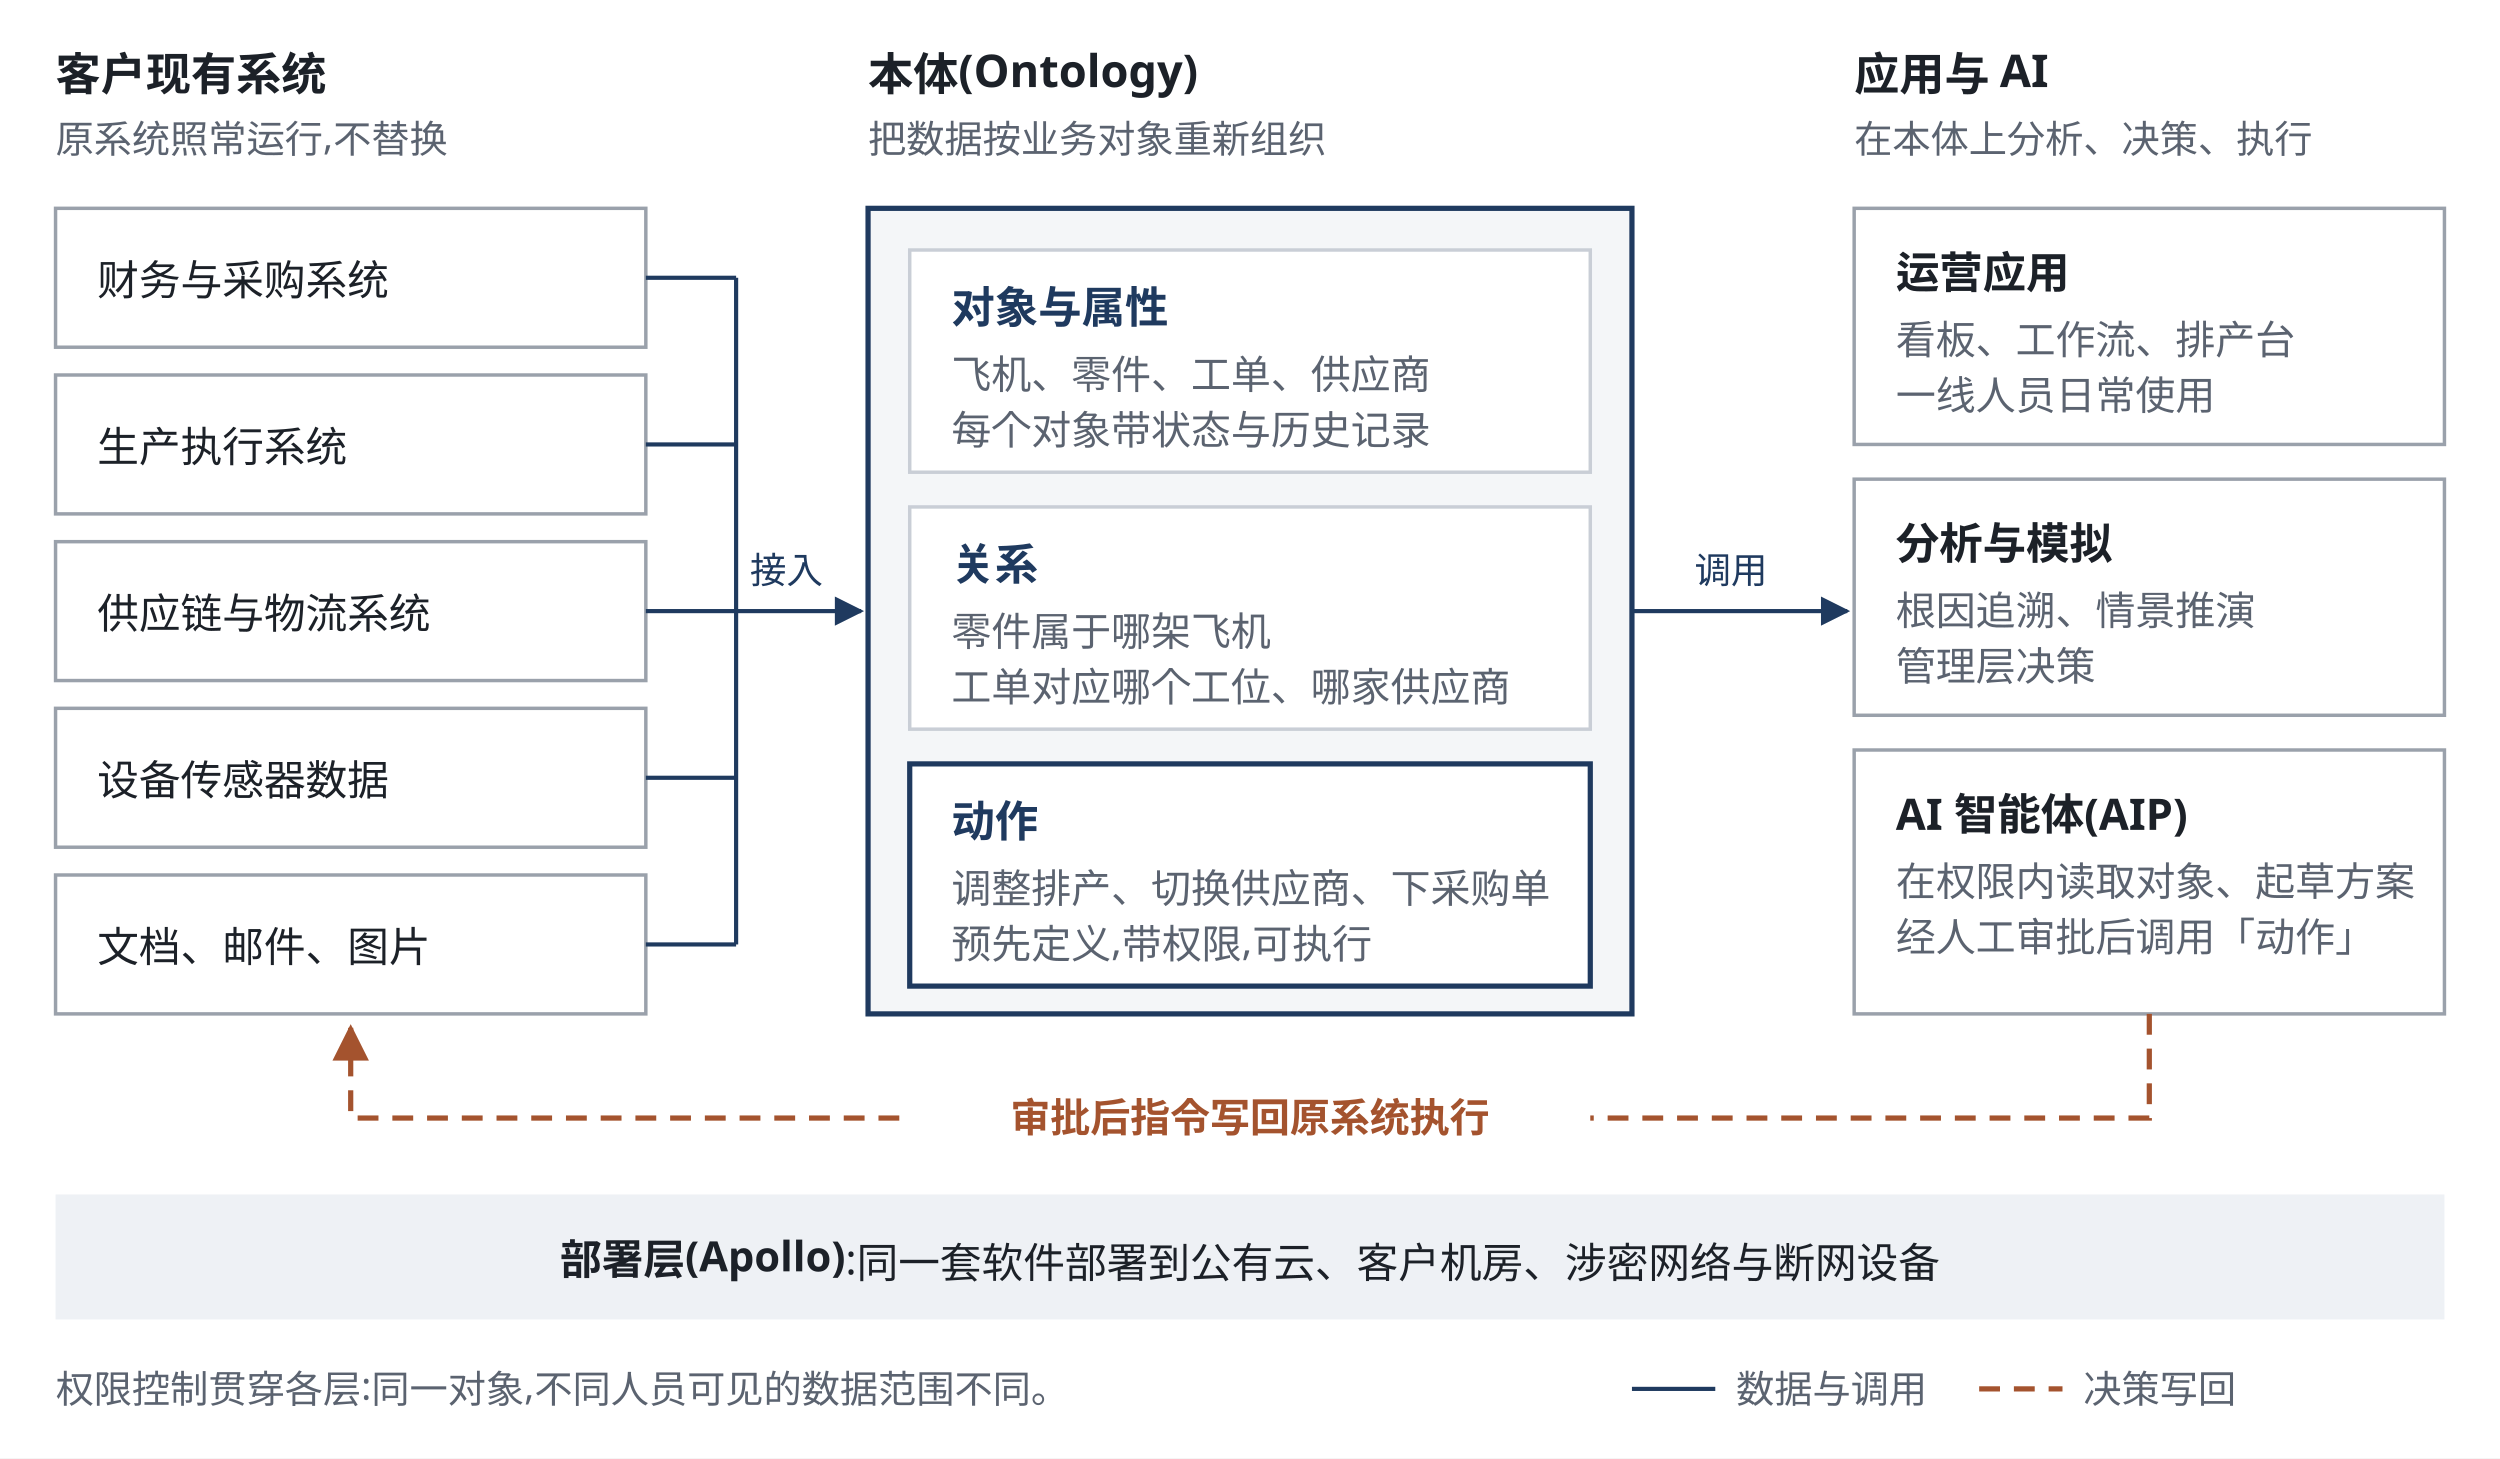
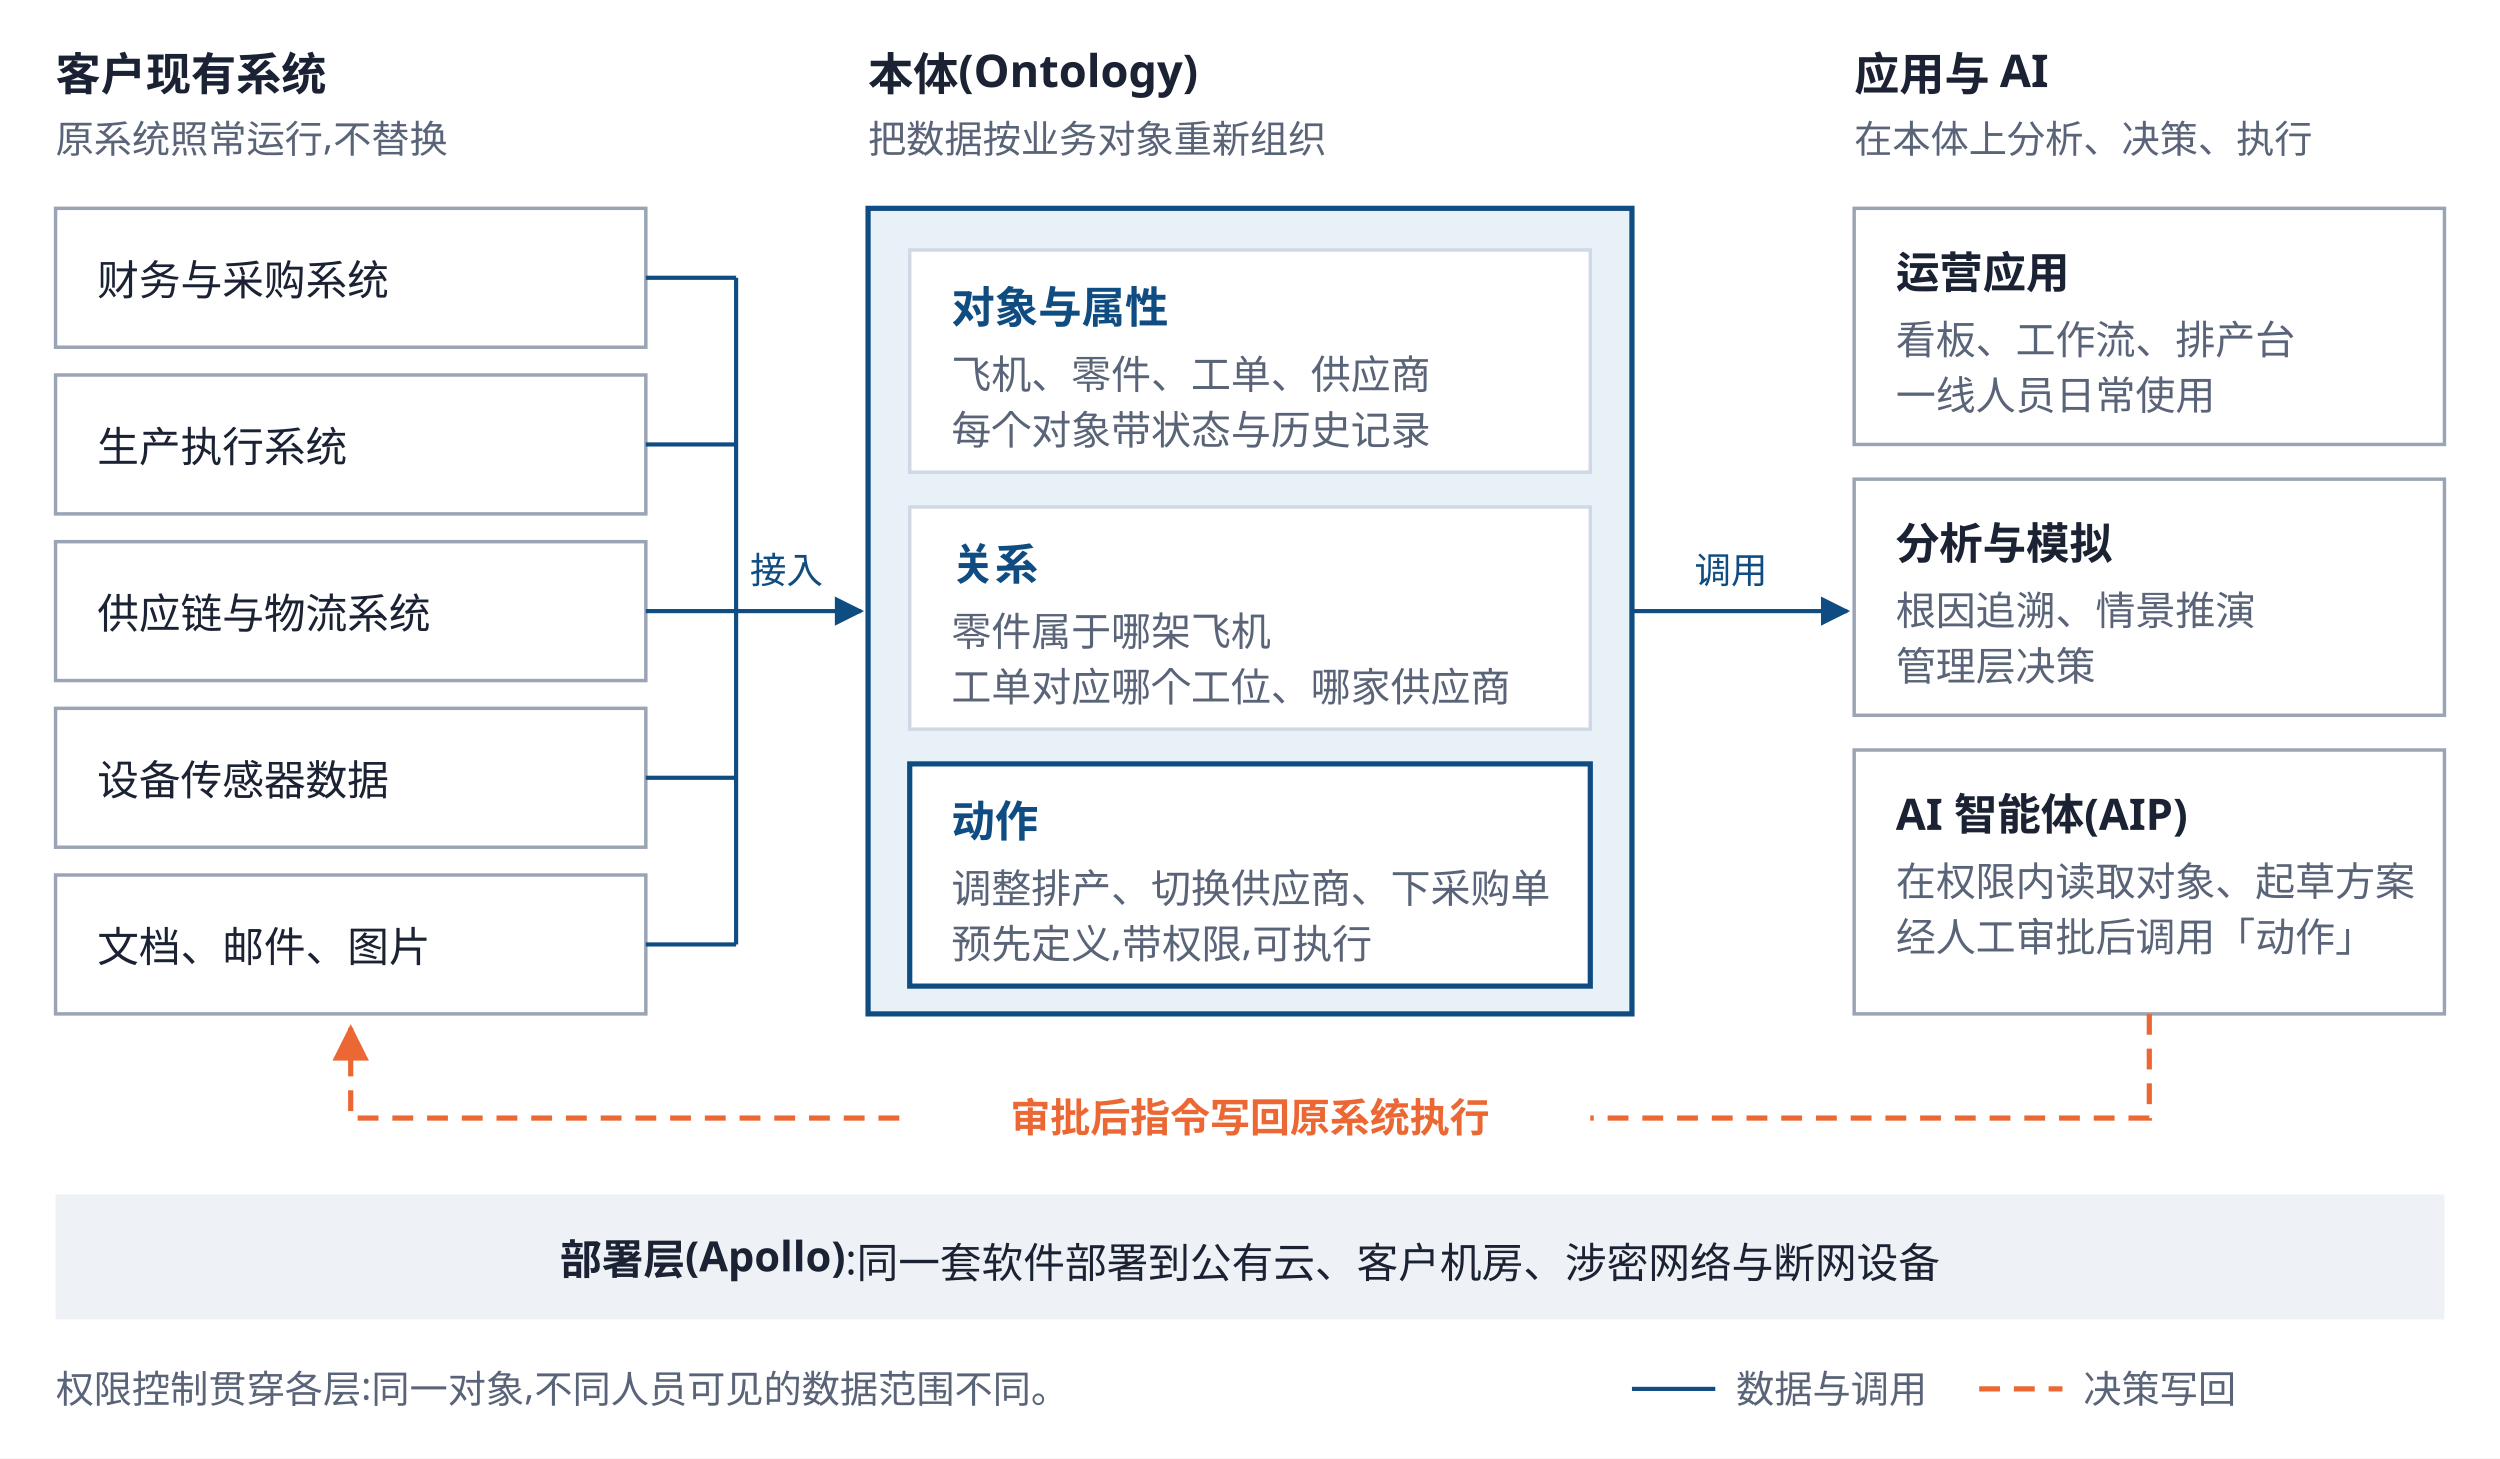
<svg xmlns="http://www.w3.org/2000/svg" viewBox="0 0 720 420" width="720" height="420" font-family="'Microsoft YaHei','PingFang SC','Segoe UI',system-ui,sans-serif">
  <defs>
    <marker id="an" viewBox="0 0 10 10" refX="9" refY="5" markerWidth="7" markerHeight="7" orient="auto-start-reverse">
-       <path d="M0,0 L10,5 L0,10 z" fill="#1f3a5f" />
+       <path d="M0,0 L10,5 L0,10 z" fill="#0f4c81" />
    </marker>
    <marker id="ab" viewBox="0 0 10 10" refX="9" refY="5" markerWidth="7" markerHeight="7" orient="auto-start-reverse">
-       <path d="M0,0 L10,5 L0,10 z" fill="#a4532e" />
+       <path d="M0,0 L10,5 L0,10 z" fill="#eb6834" />
    </marker>
  </defs>
  <rect x="0" y="0" width="720" height="420" fill="#ffffff" />
-   <g fill="#1c2128" font-size="13" font-weight="700">
+   <g fill="#1a2233" font-size="13" font-weight="700">
    <text x="16" y="26">客户现有系统</text>
    <text x="250" y="26">本体(Ontology)</text>
    <text x="534" y="26">应用与 AI</text>
  </g>
-   <g fill="#5b6370" font-size="11">
+   <g fill="#5a6478" font-size="11">
    <text x="16" y="44">原系统照常运行,不替换</text>
    <text x="250" y="44">把数据按业务对象重新组织</text>
    <text x="534" y="44">在本体上分析、决策、执行</text>
  </g>
-   <g font-size="12" fill="#1c2128">
-     <rect x="16" y="60" width="170" height="40" fill="#fff" stroke="#9aa1ab" />
+   <g font-size="12" fill="#1a2233">
+     <rect x="16" y="60" width="170" height="40" fill="#fff" stroke="#9aa4b5" />
    <text x="28" y="85">财务与采购系统</text>
-     <rect x="16" y="108" width="170" height="40" fill="#fff" stroke="#9aa1ab" />
+     <rect x="16" y="108" width="170" height="40" fill="#fff" stroke="#9aa4b5" />
    <text x="28" y="133">生产执行系统</text>
-     <rect x="16" y="156" width="170" height="40" fill="#fff" stroke="#9aa1ab" />
+     <rect x="16" y="156" width="170" height="40" fill="#fff" stroke="#9aa4b5" />
    <text x="28" y="181">供应链与物流系统</text>
-     <rect x="16" y="204" width="170" height="40" fill="#fff" stroke="#9aa1ab" />
+     <rect x="16" y="204" width="170" height="40" fill="#fff" stroke="#9aa4b5" />
    <text x="28" y="229">设备传感器数据</text>
-     <rect x="16" y="252" width="170" height="40" fill="#fff" stroke="#9aa1ab" />
+     <rect x="16" y="252" width="170" height="40" fill="#fff" stroke="#9aa4b5" />
    <text x="28" y="277">文档、邮件、图片</text>
  </g>
-   <g stroke="#1f3a5f" stroke-width="1.2" fill="none">
+   <g stroke="#0f4c81" stroke-width="1.2" fill="none">
    <path d="M186,80 H212 M186,128 H212 M186,176 H212 M186,224 H212 M186,272 H212 M212,80 V272" />
    <path d="M212,176 H248" marker-end="url(#an)" />
  </g>
-   <text x="216" y="168" font-size="10.5" fill="#1f3a5f">接入</text>
-   <rect x="250" y="60" width="220" height="232" fill="#f4f6f8" stroke="#1f3a5f" stroke-width="1.5" />
-   <g font-size="11.5" fill="#5b6370">
-     <rect x="262" y="72" width="196" height="64" fill="#fff" stroke="#c9ced6" />
-     <text x="274" y="93" font-size="12.5" font-weight="700" fill="#1f3a5f">对象与属性</text>
+   <text x="216" y="168" font-size="10.5" fill="#0f4c81">接入</text>
+   <rect x="250" y="60" width="220" height="232" fill="#e8f0f8" stroke="#0f4c81" stroke-width="1.5" />
+   <g font-size="11.5" fill="#5a6478">
+     <rect x="262" y="72" width="196" height="64" fill="#fff" stroke="#cfd8e4" />
+     <text x="274" y="93" font-size="12.5" font-weight="700" fill="#0f4c81">对象与属性</text>
    <text x="274" y="112">飞机、零件、工单、供应商</text>
    <text x="274" y="128">每个对象带状态与历史记录</text>
-     <rect x="262" y="146" width="196" height="64" fill="#fff" stroke="#c9ced6" />
-     <text x="274" y="167" font-size="12.5" font-weight="700" fill="#1f3a5f">关系</text>
+     <rect x="262" y="146" width="196" height="64" fill="#fff" stroke="#cfd8e4" />
+     <text x="274" y="167" font-size="12.5" font-weight="700" fill="#0f4c81">关系</text>
    <text x="274" y="186">零件属于哪架飞机</text>
    <text x="274" y="202">工单对应哪个工位、哪家供应商</text>
-     <rect x="262" y="220" width="196" height="64" fill="#fff" stroke="#1f3a5f" stroke-width="1.5" />
-     <text x="274" y="241" font-size="12.5" font-weight="700" fill="#1f3a5f">动作</text>
+     <rect x="262" y="220" width="196" height="64" fill="#fff" stroke="#0f4c81" stroke-width="1.5" />
+     <text x="274" y="241" font-size="12.5" font-weight="700" fill="#0f4c81">动作</text>
    <text x="274" y="260">调整排产、切换供应商、下采购单</text>
    <text x="274" y="276">预先定义,带权限,可执行</text>
  </g>
-   <path d="M470,176 H532" stroke="#1f3a5f" stroke-width="1.2" fill="none" marker-end="url(#an)" />
-   <text x="488" y="168" font-size="10.5" fill="#1f3a5f">调用</text>
-   <g font-size="11.5" fill="#5b6370">
-     <rect x="534" y="60" width="170" height="68" fill="#fff" stroke="#9aa1ab" />
-     <text x="546" y="83" font-size="12.5" font-weight="700" fill="#1c2128">运营应用</text>
+   <path d="M470,176 H532" stroke="#0f4c81" stroke-width="1.2" fill="none" marker-end="url(#an)" />
+   <text x="488" y="168" font-size="10.5" fill="#0f4c81">调用</text>
+   <g font-size="11.5" fill="#5a6478">
+     <rect x="534" y="60" width="170" height="68" fill="#fff" stroke="#9aa4b5" />
+     <text x="546" y="83" font-size="12.5" font-weight="700" fill="#1a2233">运营应用</text>
    <text x="546" y="102">看板、工作流、排产台</text>
    <text x="546" y="118">一线人员日常使用</text>
-     <rect x="534" y="138" width="170" height="68" fill="#fff" stroke="#9aa1ab" />
-     <text x="546" y="161" font-size="12.5" font-weight="700" fill="#1c2128">分析与模拟</text>
+     <rect x="534" y="138" width="170" height="68" fill="#fff" stroke="#9aa4b5" />
+     <text x="546" y="161" font-size="12.5" font-weight="700" fill="#1a2233">分析与模拟</text>
    <text x="546" y="180">根因追溯、情景推演</text>
    <text x="546" y="196">管理层决策</text>
-     <rect x="534" y="216" width="170" height="76" fill="#fff" stroke="#9aa1ab" />
-     <text x="546" y="239" font-size="12.5" font-weight="700" fill="#1c2128">AI 智能体(AIP)</text>
+     <rect x="534" y="216" width="170" height="76" fill="#fff" stroke="#9aa4b5" />
+     <text x="546" y="239" font-size="12.5" font-weight="700" fill="#1a2233">AI 智能体(AIP)</text>
    <text x="546" y="258">在权限内读取对象、起草方案</text>
    <text x="546" y="274">经人工审批后调用「动作」</text>
  </g>
-   <path d="M619,292 V322 H101 V296" stroke="#a4532e" stroke-width="1.5" stroke-dasharray="6 4" fill="none" marker-end="url(#ab)" />
+   <path d="M619,292 V322 H101 V296" stroke="#eb6834" stroke-width="1.5" stroke-dasharray="6 4" fill="none" marker-end="url(#ab)" />
  <rect x="262" y="313" width="196" height="18" fill="#ffffff" />
-   <text x="360" y="326" font-size="11.5" font-weight="700" fill="#a4532e" text-anchor="middle">审批后指令写回原系统执行</text>
+   <text x="360" y="326" font-size="11.5" font-weight="700" fill="#eb6834" text-anchor="middle">审批后指令写回原系统执行</text>
  <rect x="16" y="344" width="688" height="36" fill="#eef1f5" />
-   <text x="360" y="367" font-size="12" fill="#1c2128" text-anchor="middle">
+   <text x="360" y="367" font-size="12" fill="#1a2233" text-anchor="middle">
    <tspan font-weight="700">部署层(Apollo)</tspan>:同一套软件部署到公有云、客户机房、涉密网络与断网设备</text>
-   <text x="16" y="404" font-size="11" fill="#5b6370">权限控制贯穿各层:同一对象,不同人员可见的数据范围不同。</text>
-   <g font-size="11" fill="#5b6370">
-     <line x1="470" y1="400" x2="494" y2="400" stroke="#1f3a5f" stroke-width="1.2" />
+   <text x="16" y="404" font-size="11" fill="#5a6478">权限控制贯穿各层:同一对象,不同人员可见的数据范围不同。</text>
+   <g font-size="11" fill="#5a6478">
+     <line x1="470" y1="400" x2="494" y2="400" stroke="#0f4c81" stroke-width="1.2" />
    <text x="500" y="404">数据与调用</text>
-     <line x1="570" y1="400" x2="594" y2="400" stroke="#a4532e" stroke-width="1.5" stroke-dasharray="6 4" />
+     <line x1="570" y1="400" x2="594" y2="400" stroke="#eb6834" stroke-width="1.5" stroke-dasharray="6 4" />
    <text x="600" y="404">决策写回</text>
  </g>
</svg>
